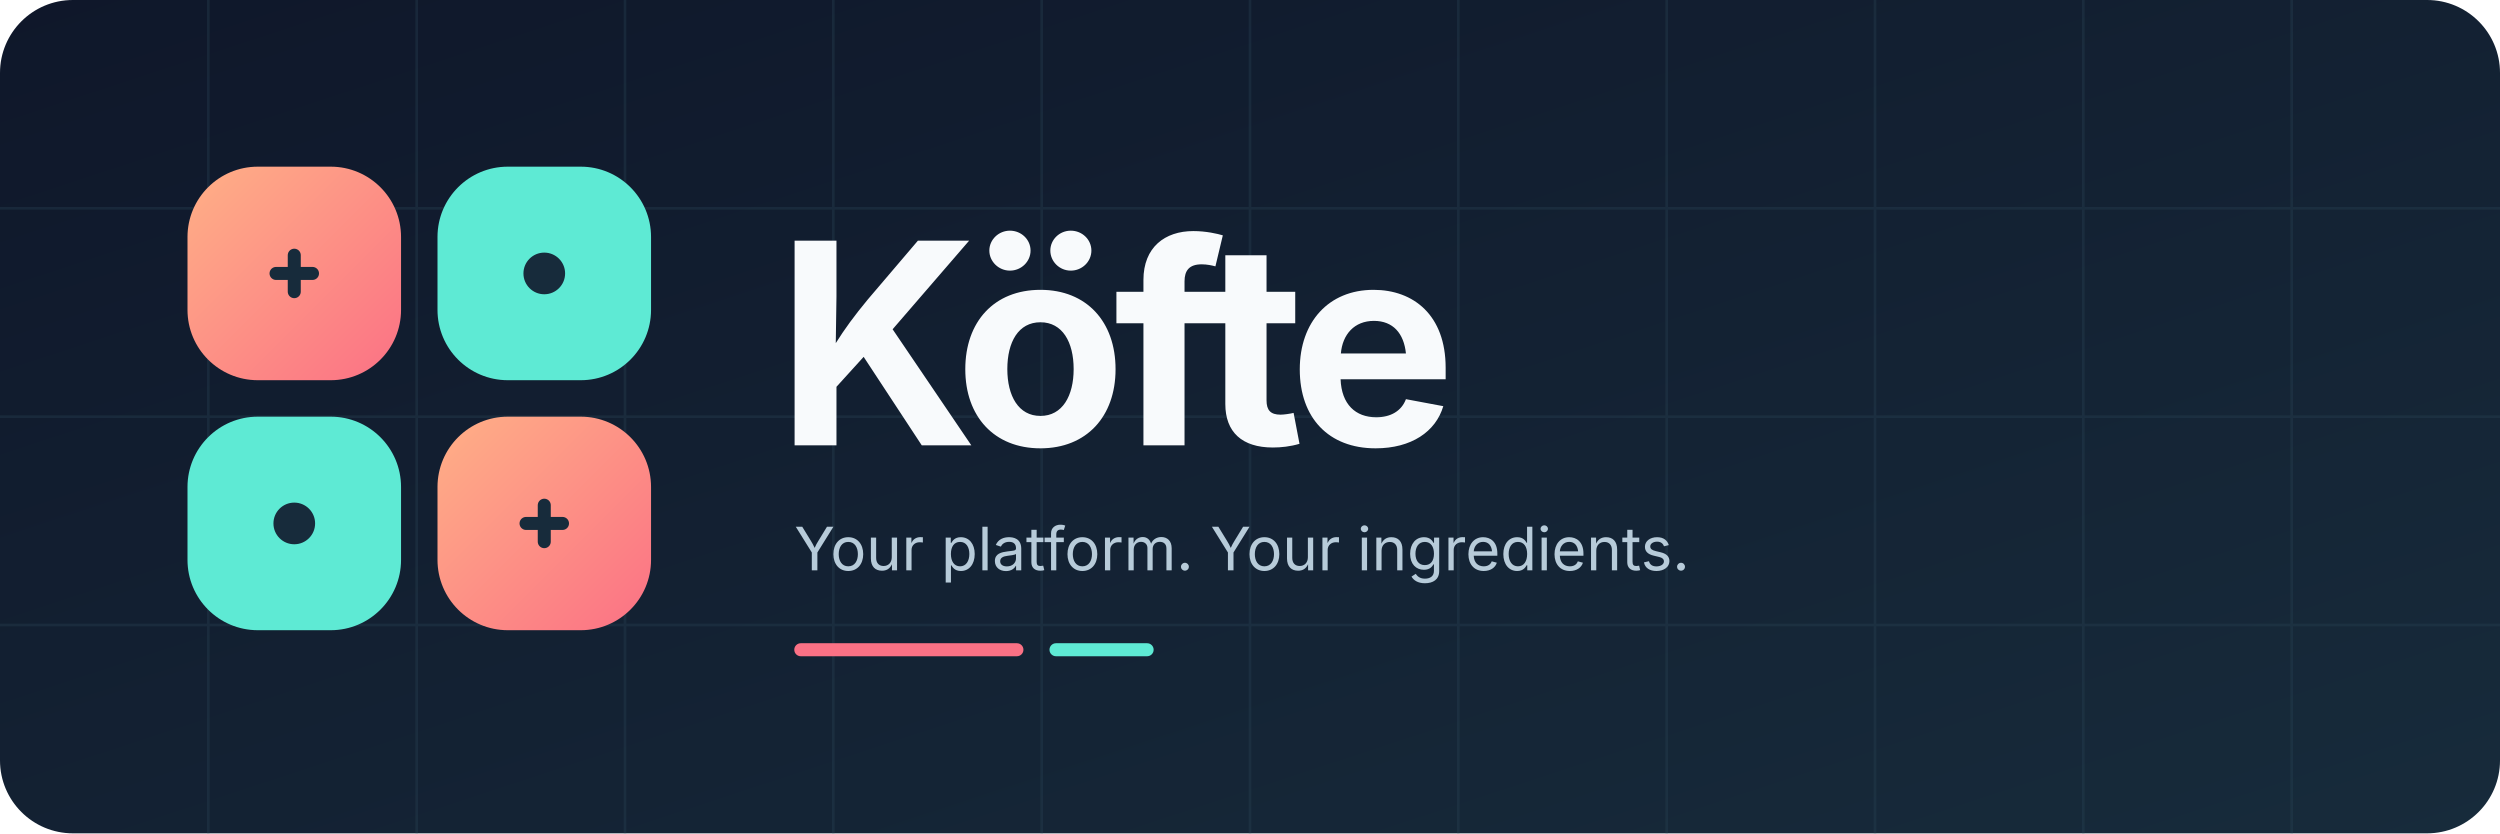
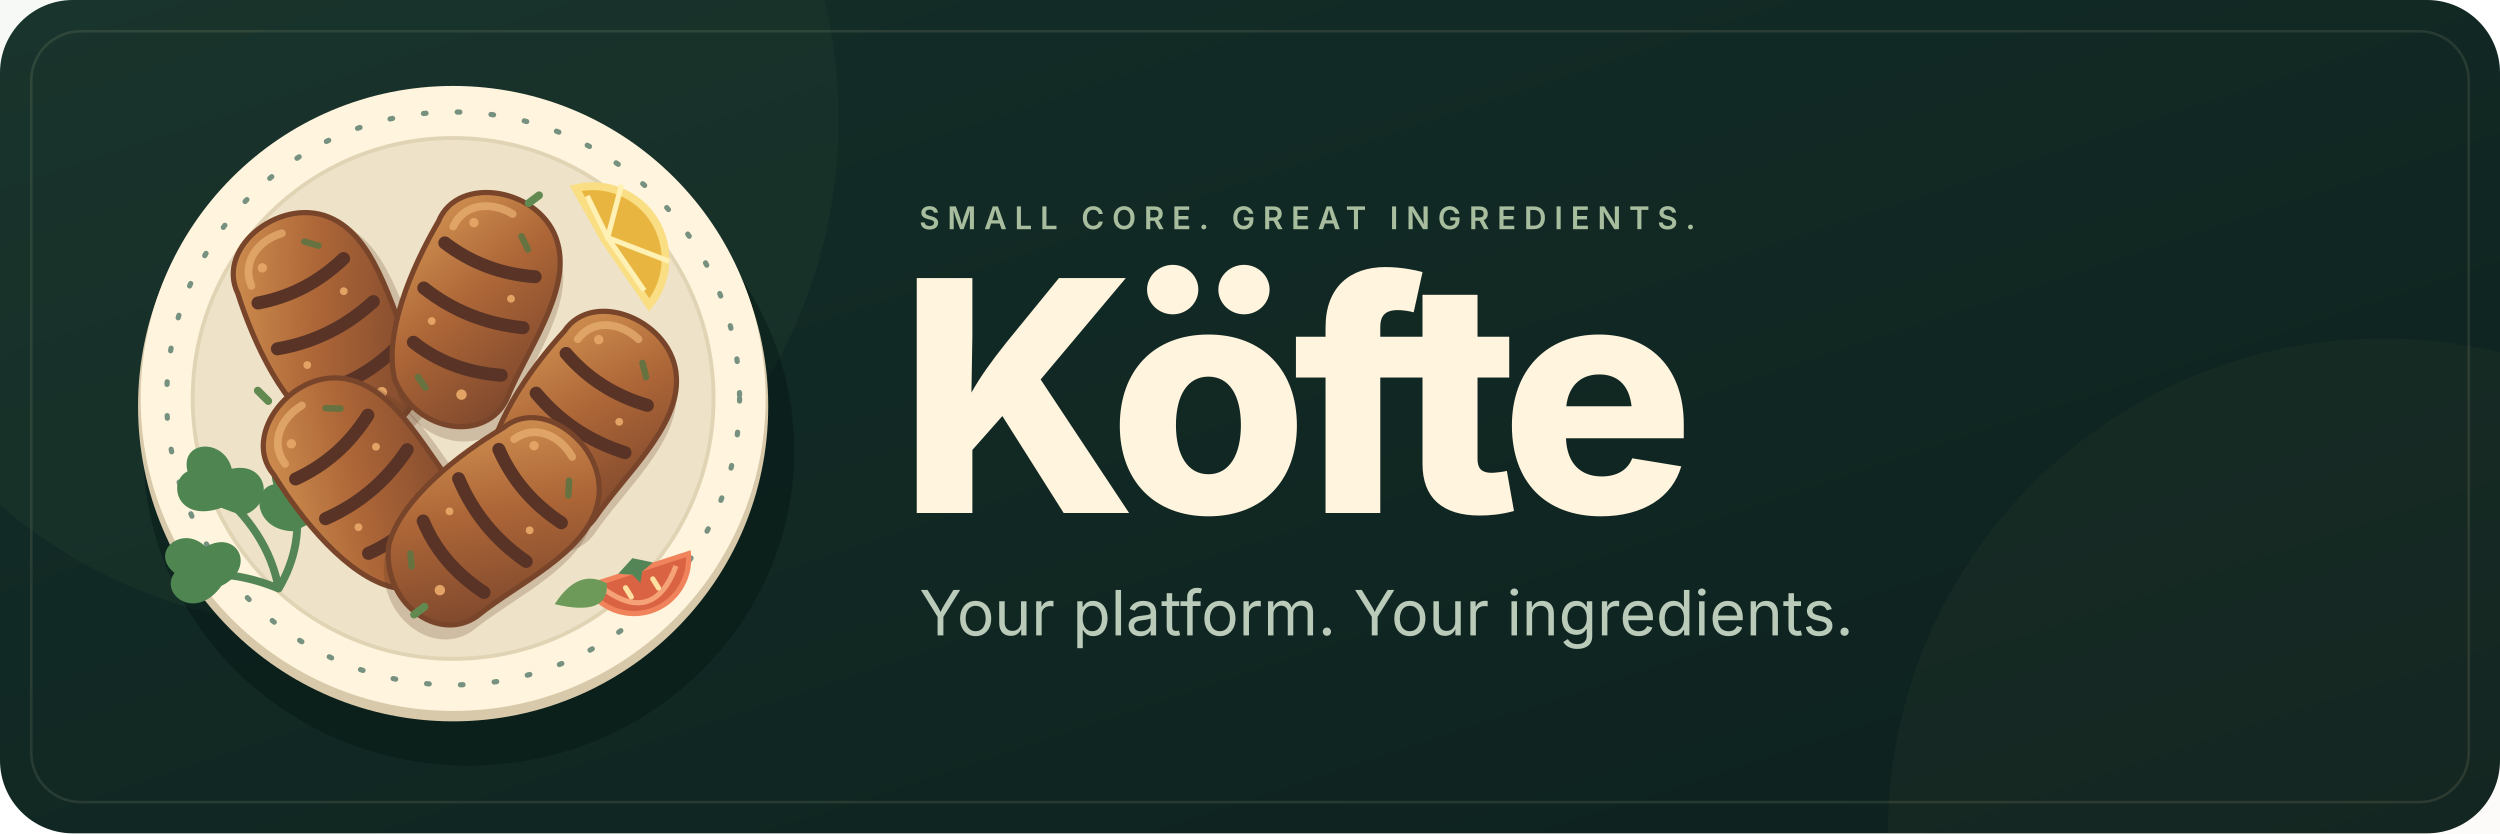
<svg xmlns="http://www.w3.org/2000/svg" width="960" height="320" viewBox="0 0 960 320" role="img" aria-labelledby="title description">
  <defs>
    <linearGradient id="background" x2="1" y2="1">
-       <stop stop-color="#0f172a" />
-       <stop offset="1" stop-color="#172b3b" />
+       <stop stop-color="#142e28" />
+       <stop offset="1" stop-color="#0d211e" />
    </linearGradient>
-     <linearGradient id="coral" x2="1" y2="1">
-       <stop stop-color="#ffb086" />
-       <stop offset="1" stop-color="#fb7185" />
+     <linearGradient id="grilled" x1="0" y1="0" x2="1" y2="1">
+       <stop stop-color="#d69755" />
+       <stop offset=".45" stop-color="#ad6637" />
+       <stop offset="1" stop-color="#75422b" />
    </linearGradient>
+     <g id="kofte">
+       <path d="M-23-28C-22-48 11-53 23-35C34-19 25 8 24 28C22 46-4 52-19 35C-29 20-27-8-23-28Z" transform="translate(3 5)" fill="#5b381f" opacity=".22" />
+       <path d="M-23-28C-22-48 11-53 23-35C34-19 25 8 24 28C22 46-4 52-19 35C-29 20-27-8-23-28Z" fill="url(#grilled)" stroke="#78452b" stroke-width="2" />
+       <path d="M-17-28C-16-38-6-42 3-40" fill="none" stroke="#edb577" stroke-width="3" stroke-linecap="round" opacity=".65" />
+       <g fill="none" stroke="#583326" stroke-width="5" stroke-linecap="round">
+         <path d="M-18-21Q0-15 19-20" />
+         <path d="M-20-2Q0 5 21 0" />
+         <path d="M-17 19Q0 25 19 20" />
+       </g>
+       <g fill="#e2a365">
+         <circle cx="-10" cy="-32" r="1.8" />
+         <circle cx="13" cy="-9" r="1.5" />
+         <circle cx="-13" cy="9" r="1.5" />
+         <circle cx="7" cy="32" r="2" />
+       </g>
+       <path d="M9-33L13-29M-11 31L-7 34" stroke="#667340" stroke-width="2.5" stroke-linecap="round" />
+     </g>
  </defs>
  <rect width="960" height="320" rx="28" fill="url(#background)" />
-   <g fill="none" stroke="#294354" stroke-width="1">
-     <path d="M0 80H960M0 160H960M0 240H960M80 0V320M160 0V320M240 0V320M320 0V320M400 0V320M480 0V320M560 0V320M640 0V320M720 0V320M800 0V320M880 0V320" opacity=".35" />
+   <rect x="12" y="12" width="936" height="296" rx="19" fill="none" stroke="#dcd0aa" stroke-opacity=".12" />
+   <circle cx="127" cy="46" r="195" fill="#68936c" opacity=".06" />
+   <circle cx="915" cy="320" r="190" fill="#d7a55f" opacity=".04" />
+   <ellipse cx="180" cy="173" rx="125" ry="121" fill="#061714" opacity=".5" />
+   <circle cx="174" cy="156" r="121" fill="#d7c9aa" />
+   <circle cx="174" cy="153" r="120" fill="#fff4dd" />
+   <circle cx="174" cy="153" r="110" fill="none" stroke="#769180" stroke-width="2" stroke-dasharray="1 12" stroke-linecap="round" />
+   <circle cx="174" cy="153" r="100" fill="#eee3c8" stroke="#e1d4b5" stroke-width="1.5" />
+   <g transform="translate(242 89) rotate(12)">
+     <path d="M-24-12A28 28 0 0 1 13 26L-9 5Z" fill="#e8b640" stroke="#f9de84" stroke-width="3" />
+     <path d="M-19-10L-8 4L10 21M-7-17L-8 4L17 8" fill="none" stroke="#fff0b4" stroke-width="2" />
  </g>
-   <g transform="translate(72 64)">
-     <rect x="0" y="0" width="82" height="82" rx="27" fill="url(#coral)" />
-     <rect x="96" y="0" width="82" height="82" rx="27" fill="#5eead4" />
-     <rect x="0" y="96" width="82" height="82" rx="27" fill="#5eead4" />
-     <rect x="96" y="96" width="82" height="82" rx="27" fill="url(#coral)" />
-     <path d="M34 41h14M41 34v14M130 137h14M137 130v14" stroke="#172b3b" stroke-width="5" stroke-linecap="round" />
-     <circle cx="137" cy="41" r="8" fill="#172b3b" />
-     <circle cx="41" cy="137" r="8" fill="#172b3b" />
+   <g fill="none" stroke="#548556" stroke-width="3" stroke-linecap="round">
+     <path d="M107 226Q103 204 82 187M107 226Q90 219 75 221M107 226Q117 209 113 191" />
  </g>
-   <text x="298" y="171" font-family="ui-rounded, system-ui, -apple-system, sans-serif" font-size="108" font-weight="750" letter-spacing="-5" fill="#f8fafc">Köfte</text>
-   <text x="305" y="219" font-family="system-ui, -apple-system, sans-serif" font-size="23" fill="#b7cbd9">Your platform. Your ingredients.</text>
-   <rect x="305" y="247" width="88" height="5" rx="2.5" fill="#fb7185" />
-   <rect x="403" y="247" width="40" height="5" rx="2.5" fill="#5eead4" />
+   <g fill="#4e8551">
+     <path d="M85 195C68 201 64 185 72 181C69 169 86 168 89 180C103 177 106 194 93 198Z" />
+     <path d="M85 225C75 239 61 228 67 220C57 212 70 201 79 210C91 203 99 218 85 225Z" />
+     <path d="M113 204C98 204 96 188 105 186C101 174 117 170 122 180C136 179 138 195 125 198Z" />
+   </g>
+   <use href="#kofte" transform="translate(125 126) rotate(-29)" />
+   <use href="#kofte" transform="translate(181 119) rotate(19)" />
+   <use href="#kofte" transform="translate(222 163) rotate(31)" />
+   <use href="#kofte" transform="translate(141 187) rotate(-43)" />
+   <use href="#kofte" transform="translate(188 200) rotate(48)" />
+   <g transform="translate(245 221) rotate(-18)">
+     <path d="M-20-2A21 21 0 0 0 21-2Z" fill="#d96342" stroke="#f0835c" stroke-width="2" />
+     <path d="M-14 1Q0 20 15 1" fill="none" stroke="#f6a278" stroke-width="2" />
+     <path d="M-6 3L-5 7M5 3L6 7" stroke="#ffe0a1" stroke-width="2" stroke-linecap="round" />
+     <path d="M-7-3L0-7L7-3L2-1L0 3L-2-1Z" fill="#548556" />
+   </g>
+   <path d="M213 232Q222 218 233 224Q234 237 213 232Z" fill="#6e9a59" />
+   <path d="M99 150L103 154M203 78L207 75M159 236L163 233" stroke="#628a50" stroke-width="3" stroke-linecap="round" />
+   <text x="353" y="88" font-family="system-ui, -apple-system, sans-serif" font-size="12" font-weight="600" letter-spacing="3" fill="#a8bd9e">SMALL CORE. GREAT INGREDIENTS.</text>
+   <text x="345" y="197" font-family="ui-rounded, system-ui, -apple-system, sans-serif" font-size="124" font-weight="800" letter-spacing="-6" fill="#fff4dd">Köfte</text>
+   <text x="353" y="244" font-family="system-ui, -apple-system, sans-serif" font-size="24" fill="#bacbb9">Your platform. Your ingredients.</text>
</svg>
